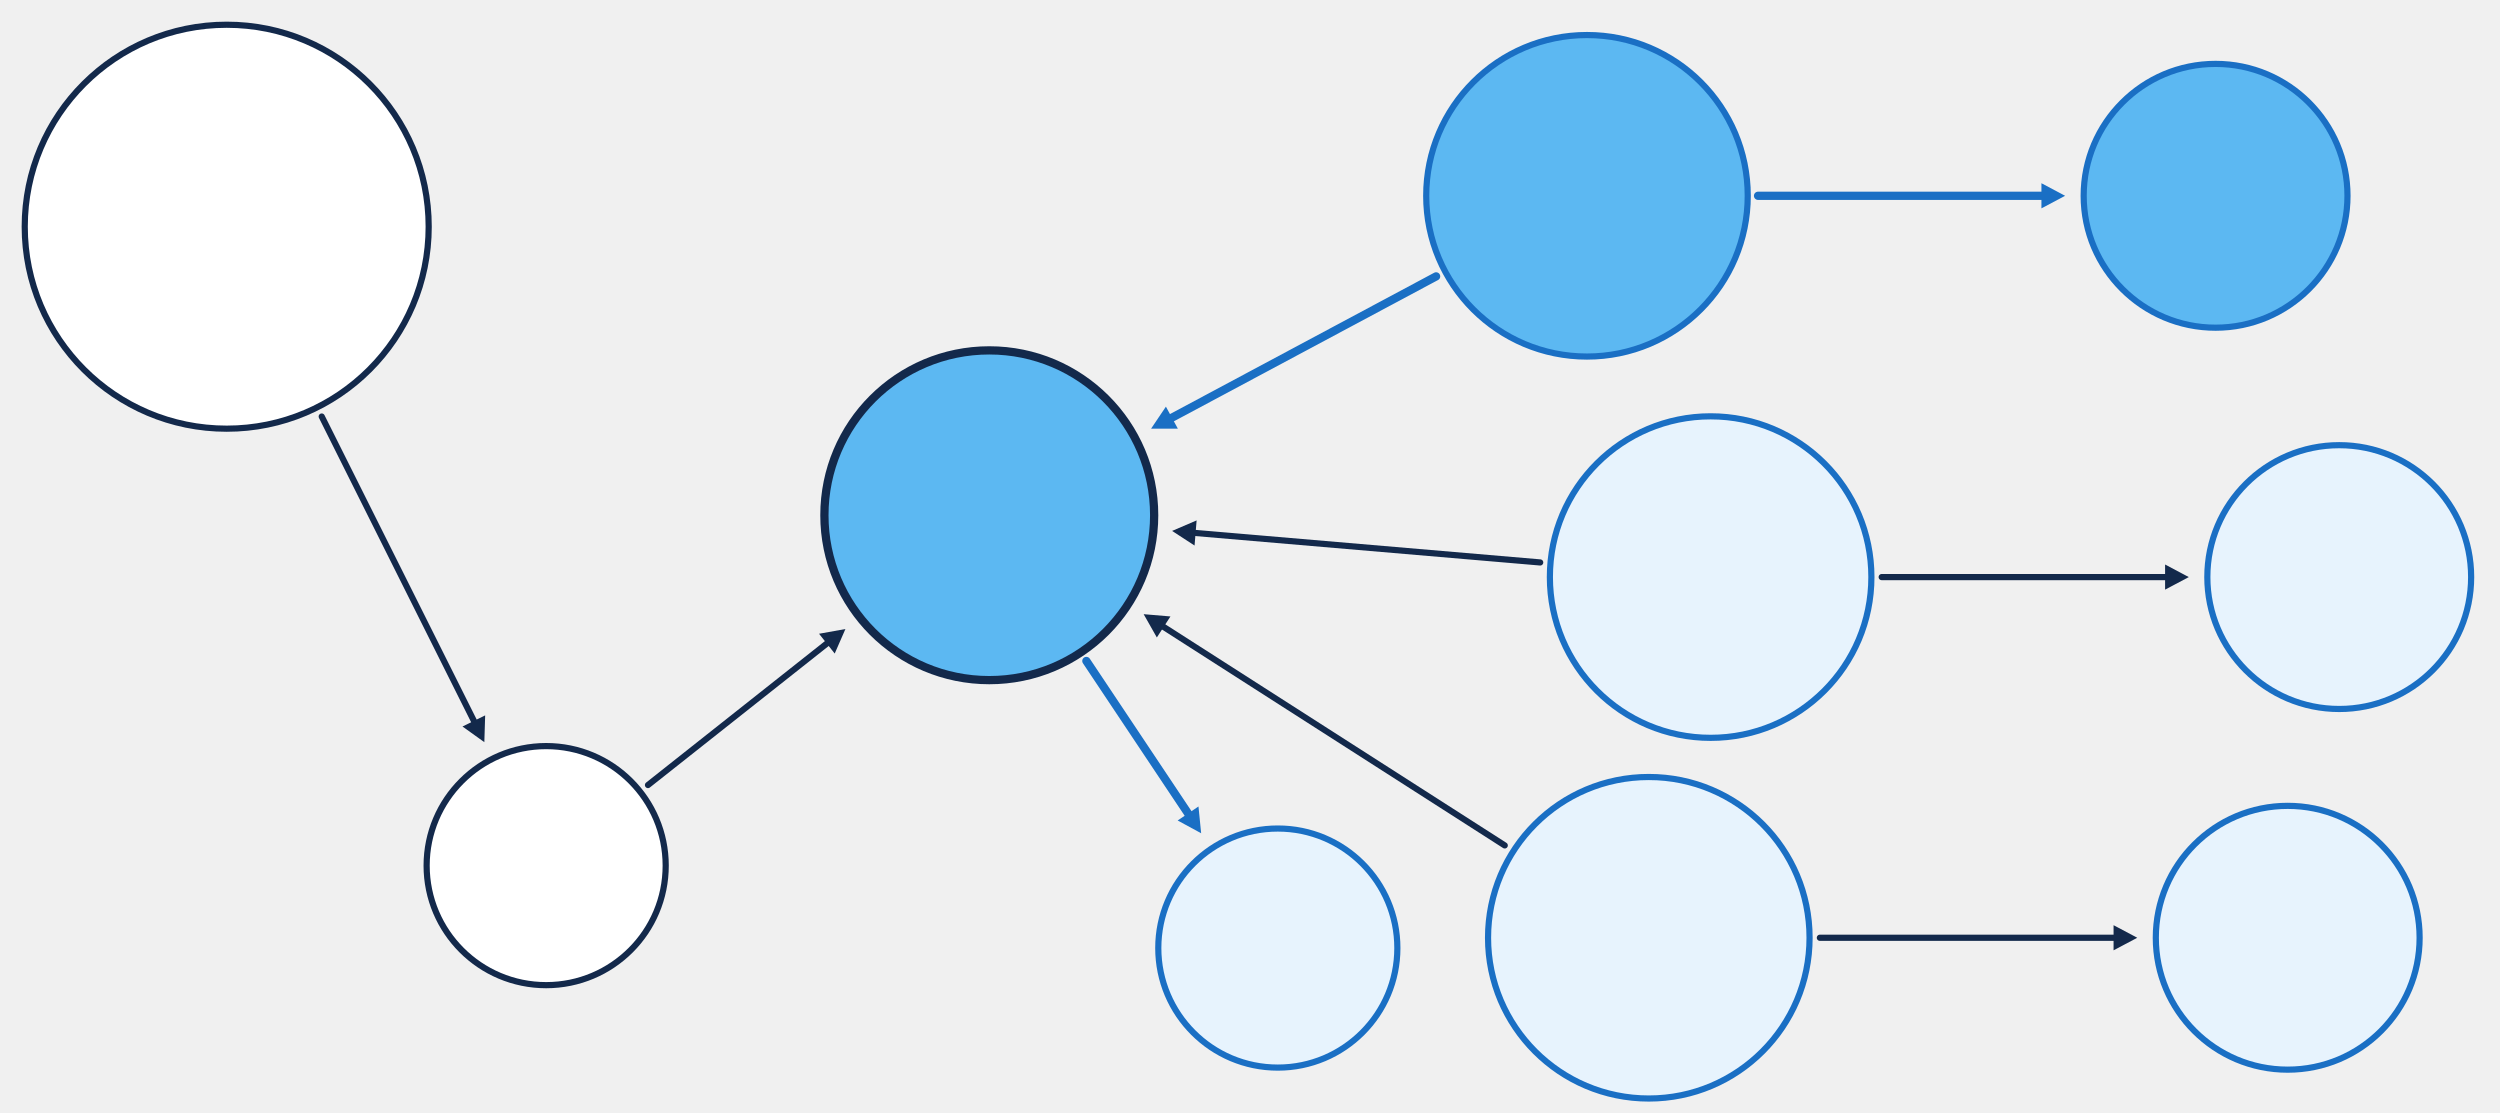
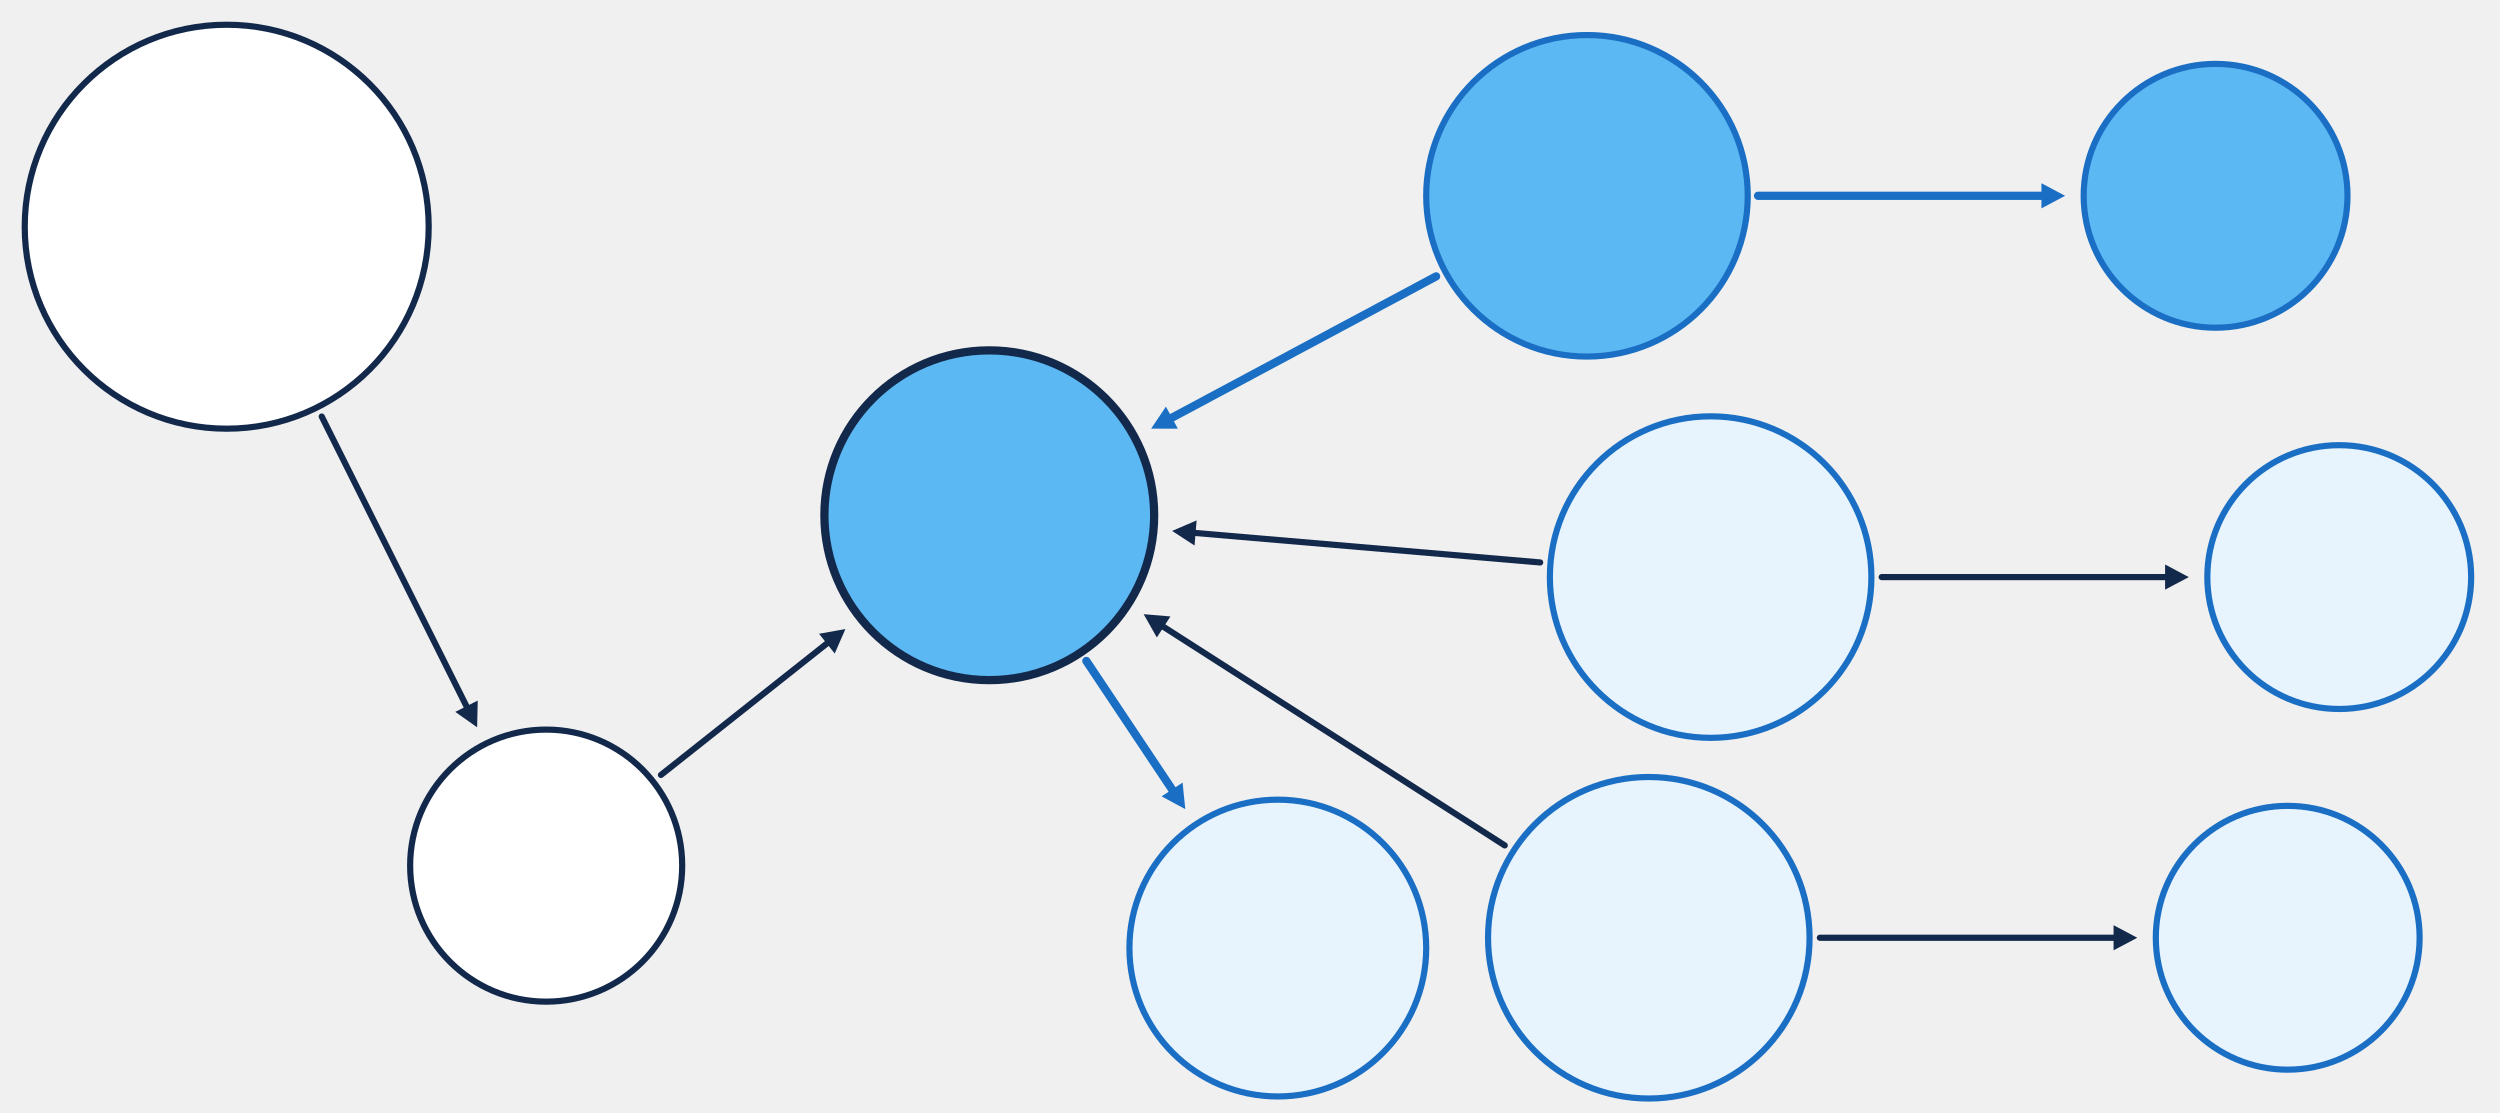
<svg xmlns="http://www.w3.org/2000/svg" viewBox="0 0 1213 540" width="1213" height="540">
-   <path d="M 156.1,202.1 L 231.0,351.9" stroke="#13294B" stroke-width="3" fill="none" stroke-linecap="round" stroke-linejoin="round" />
-   <polygon points="235.0,360.1 224.4,352.5 235.4,347.1" fill="#13294B" stroke="none" stroke-width="0" stroke-linecap="round" stroke-linejoin="round" />
-   <path d="M 314.4,380.9 L 403.0,310.8" stroke="#13294B" stroke-width="3" fill="none" stroke-linecap="round" stroke-linejoin="round" />
+   <path d="M 156.1,202.1 L 227.4,344.8" stroke="#13294B" stroke-width="3" fill="none" stroke-linecap="round" stroke-linejoin="round" />
+   <polygon points="231.5,352.9 220.9,345.4 231.8,339.9" fill="#13294B" stroke="none" stroke-width="0" stroke-linecap="round" stroke-linejoin="round" />
+   <path d="M 320.7,376.0 L 403.0,310.8" stroke="#13294B" stroke-width="3" fill="none" stroke-linecap="round" stroke-linejoin="round" />
  <polygon points="410.2,305.2 405.0,317.1 397.4,307.5" fill="#13294B" stroke="none" stroke-width="0" stroke-linecap="round" stroke-linejoin="round" />
  <path d="M 696.8,134.1 L 566.5,203.8" stroke="#1A6FC4" stroke-width="4" fill="none" stroke-linecap="round" stroke-linejoin="round" />
  <polygon points="558.5,208.0 565.7,197.3 571.5,208.0" fill="#1A6FC4" stroke="none" stroke-width="0" stroke-linecap="round" stroke-linejoin="round" />
  <path d="M 747.3,272.9 L 577.7,258.4" stroke="#13294B" stroke-width="3" fill="none" stroke-linecap="round" stroke-linejoin="round" />
  <polygon points="568.7,257.6 580.6,252.5 579.6,264.7" fill="#13294B" stroke="none" stroke-width="0" stroke-linecap="round" stroke-linejoin="round" />
  <path d="M 730.1,410.2 L 562.6,302.9" stroke="#13294B" stroke-width="3" fill="none" stroke-linecap="round" stroke-linejoin="round" />
  <polygon points="554.9,298.0 567.9,299.1 561.3,309.3" fill="#13294B" stroke="none" stroke-width="0" stroke-linecap="round" stroke-linejoin="round" />
  <path d="M 853.0,95.0 L 992.9,95.0" stroke="#1A6FC4" stroke-width="4" fill="none" stroke-linecap="round" stroke-linejoin="round" />
  <polygon points="1002.0,95.0 990.5,101.1 990.5,88.9" fill="#1A6FC4" stroke="none" stroke-width="0" stroke-linecap="round" stroke-linejoin="round" />
  <path d="M 913.0,280.0 L 1052.9,280.0" stroke="#13294B" stroke-width="3" fill="none" stroke-linecap="round" stroke-linejoin="round" />
  <polygon points="1062.0,280.0 1050.5,286.1 1050.5,273.9" fill="#13294B" stroke="none" stroke-width="0" stroke-linecap="round" stroke-linejoin="round" />
  <path d="M 883.0,455.0 L 1027.9,455.0" stroke="#13294B" stroke-width="3" fill="none" stroke-linecap="round" stroke-linejoin="round" />
  <polygon points="1037.0,455.0 1025.5,461.1 1025.5,448.9" fill="#13294B" stroke="none" stroke-width="0" stroke-linecap="round" stroke-linejoin="round" />
-   <path d="M 527.1,320.7 L 577.8,396.7" stroke="#1A6FC4" stroke-width="4" fill="none" stroke-linecap="round" stroke-linejoin="round" />
-   <polygon points="582.8,404.3 571.4,398.1 581.5,391.3" fill="#1A6FC4" stroke="none" stroke-width="0" stroke-linecap="round" stroke-linejoin="round" />
+   <path d="M 527.1,320.7 L 570.0,385.0" stroke="#1A6FC4" stroke-width="4" fill="none" stroke-linecap="round" stroke-linejoin="round" />
+   <polygon points="575.1,392.6 563.6,386.4 573.8,379.7" fill="#1A6FC4" stroke="none" stroke-width="0" stroke-linecap="round" stroke-linejoin="round" />
  <circle cx="110" cy="110" r="98" fill="#FFFFFF" stroke="#13294B" stroke-width="3" stroke-linecap="round" stroke-linejoin="round" />
-   <circle cx="265" cy="420" r="58" fill="#FFFFFF" stroke="#13294B" stroke-width="3" stroke-linecap="round" stroke-linejoin="round" />
+   <circle cx="265" cy="420" r="66" fill="#FFFFFF" stroke="#13294B" stroke-width="3" stroke-linecap="round" stroke-linejoin="round" />
  <circle cx="480" cy="250" r="80" fill="#5CB8F2" stroke="#13294B" stroke-width="4" stroke-linecap="round" stroke-linejoin="round" />
-   <circle cx="620" cy="460" r="58" fill="#E7F3FD" stroke="#1A6FC4" stroke-width="3" stroke-linecap="round" stroke-linejoin="round" />
+   <circle cx="620" cy="460" r="72" fill="#E7F3FD" stroke="#1A6FC4" stroke-width="3" stroke-linecap="round" stroke-linejoin="round" />
  <circle cx="770" cy="95" r="78" fill="#5CB8F2" stroke="#1A6FC4" stroke-width="3" stroke-linecap="round" stroke-linejoin="round" />
  <circle cx="830" cy="280" r="78" fill="#E7F3FD" stroke="#1A6FC4" stroke-width="3" stroke-linecap="round" stroke-linejoin="round" />
  <circle cx="800" cy="455" r="78" fill="#E7F3FD" stroke="#1A6FC4" stroke-width="3" stroke-linecap="round" stroke-linejoin="round" />
  <circle cx="1075" cy="95" r="64" fill="#5CB8F2" stroke="#1A6FC4" stroke-width="3" stroke-linecap="round" stroke-linejoin="round" />
  <circle cx="1135" cy="280" r="64" fill="#E7F3FD" stroke="#1A6FC4" stroke-width="3" stroke-linecap="round" stroke-linejoin="round" />
  <circle cx="1110" cy="455" r="64" fill="#E7F3FD" stroke="#1A6FC4" stroke-width="3" stroke-linecap="round" stroke-linejoin="round" />
</svg>
